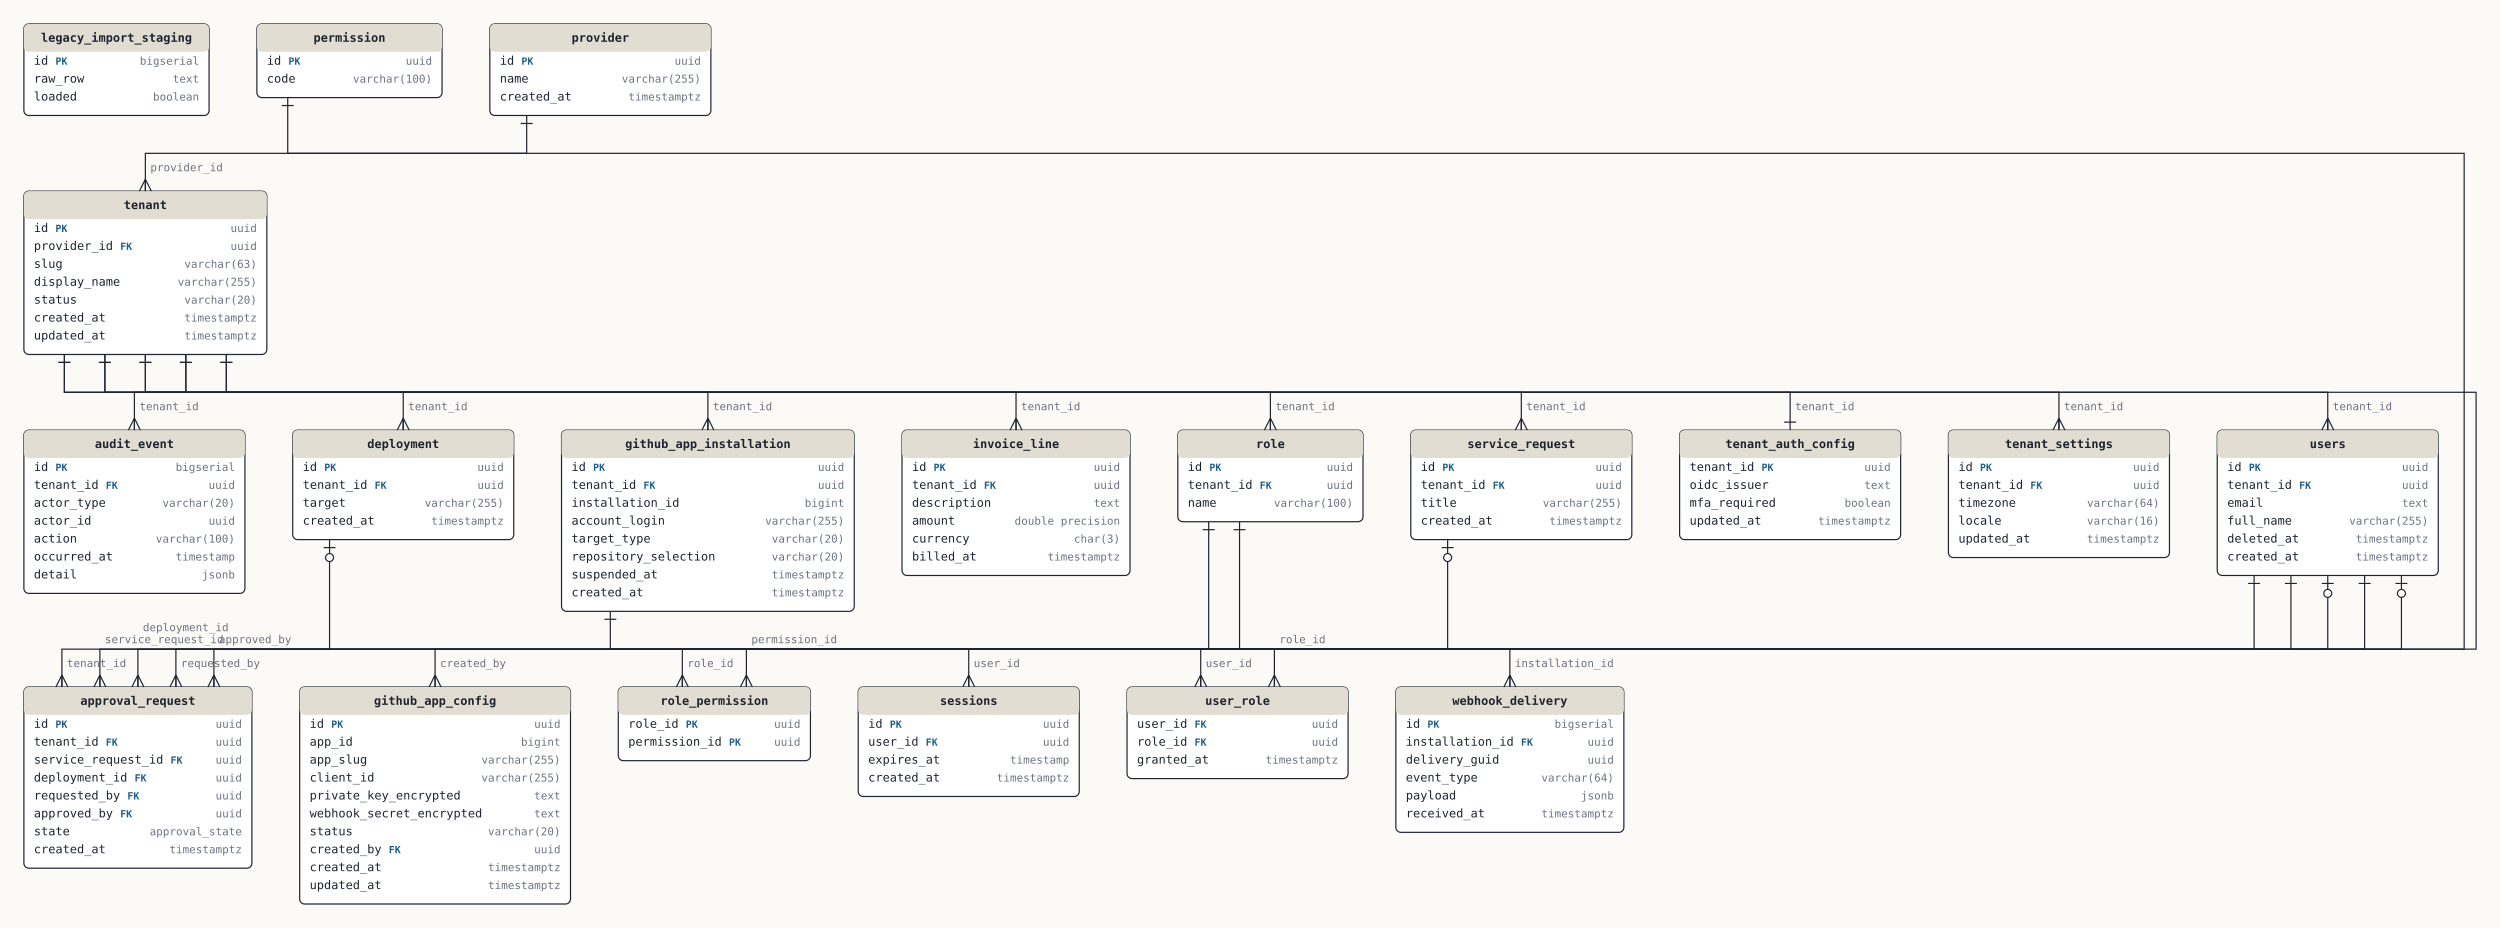
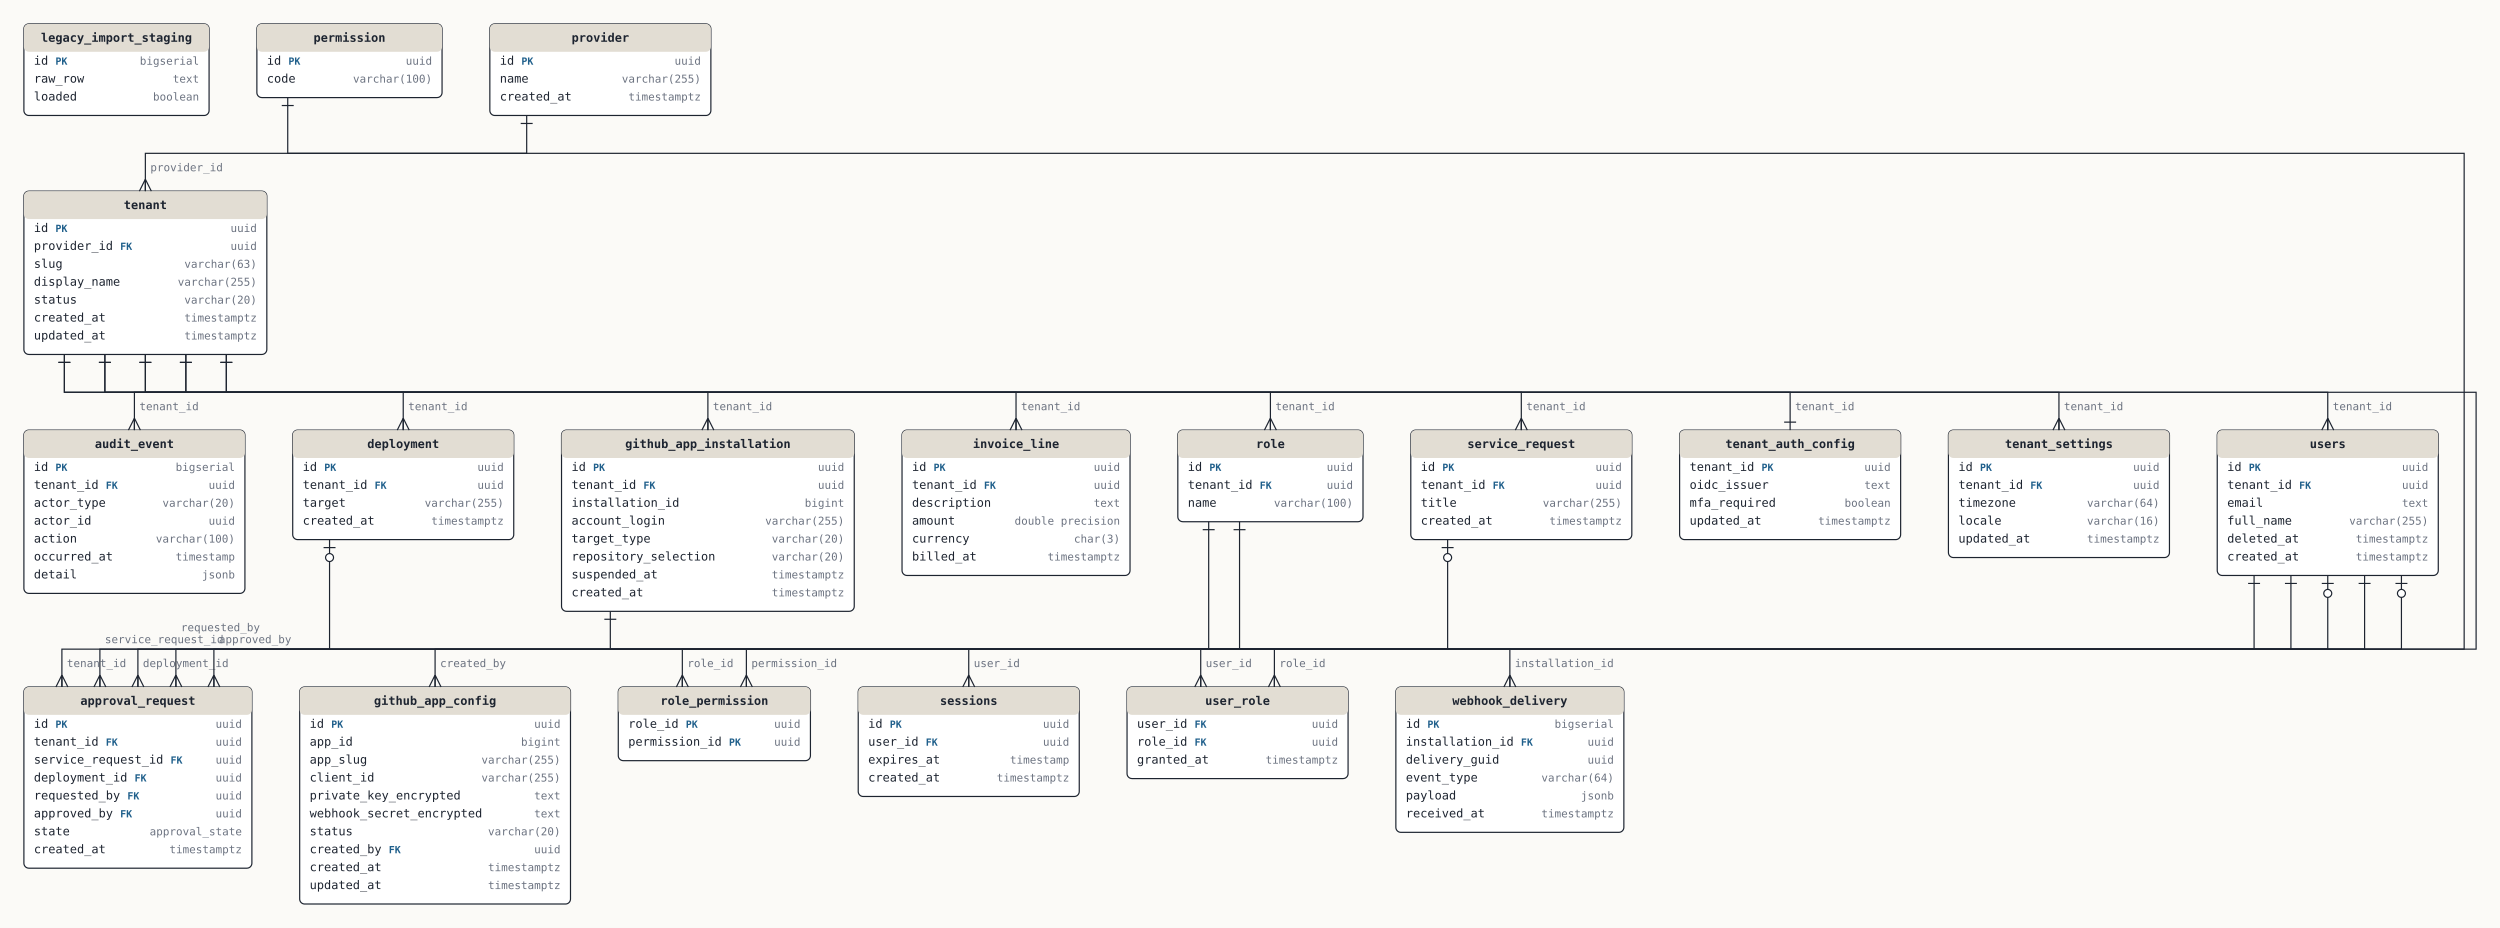
<svg xmlns="http://www.w3.org/2000/svg" class="erd" viewBox="0 0 2511 932" width="2511" height="932" role="img" aria-label="Entity-relationship diagram: provider, tenant, tenant_settings, tenant_auth_config, users, sessions, role, permission, role_permission, user_role, github_app_config, github_app_installation, webhook_delivery, service_request, deployment, approval_request, audit_event, invoice_line, legacy_import_staging">
  <style>svg{font:12px ui-monospace,SFMono-Regular,Menlo,Consolas,monospace}.bg{fill:#fbfaf7}.bx{fill:#ffffff;stroke:#1d2430;stroke-width:1.2}.hd{fill:#e2ddd3}.stub .bx{stroke:#6b7280;stroke-dasharray:4 3}.stub .hd{fill:none}.ttl{font-weight:700;fill:#1d2430}.col{fill:#1d2430}.typ,.lbl{fill:#6b7280;font-size:11px}.key{fill:#1f5f8b;font-weight:700;font-size:10px}.ln,.end path{fill:none;stroke:#1d2430;stroke-width:1.2}.end circle{fill:#ffffff;stroke:#1d2430;stroke-width:1.2}</style>
  <rect class="bg" width="2511" height="932" />
  <g class="tbl" id="erd-provider">
    <rect class="bx" x="492" y="24" width="222" height="92" rx="5" />
    <rect class="hd" x="492" y="24" width="222" height="28" rx="5" />
    <text class="ttl" x="603" y="42" text-anchor="middle">provider</text>
    <text class="col" x="502" y="65">id <tspan class="key">PK</tspan>
    </text>
    <text class="typ" x="704" y="65" text-anchor="end">uuid</text>
    <text class="col" x="502" y="83">name</text>
    <text class="typ" x="704" y="83" text-anchor="end">varchar(255)</text>
    <text class="col" x="502" y="101">created_at</text>
    <text class="typ" x="704" y="101" text-anchor="end">timestamptz</text>
  </g>
  <g class="tbl" id="erd-tenant">
    <rect class="bx" x="24" y="192" width="244" height="164" rx="5" />
    <rect class="hd" x="24" y="192" width="244" height="28" rx="5" />
    <text class="ttl" x="146" y="210" text-anchor="middle">tenant</text>
    <text class="col" x="34" y="233">id <tspan class="key">PK</tspan>
    </text>
    <text class="typ" x="258" y="233" text-anchor="end">uuid</text>
    <text class="col" x="34" y="251">provider_id <tspan class="key">FK</tspan>
    </text>
    <text class="typ" x="258" y="251" text-anchor="end">uuid</text>
    <text class="col" x="34" y="269">slug</text>
    <text class="typ" x="258" y="269" text-anchor="end">varchar(63)</text>
    <text class="col" x="34" y="287">display_name</text>
    <text class="typ" x="258" y="287" text-anchor="end">varchar(255)</text>
    <text class="col" x="34" y="305">status</text>
    <text class="typ" x="258" y="305" text-anchor="end">varchar(20)</text>
    <text class="col" x="34" y="323">created_at</text>
    <text class="typ" x="258" y="323" text-anchor="end">timestamptz</text>
    <text class="col" x="34" y="341">updated_at</text>
    <text class="typ" x="258" y="341" text-anchor="end">timestamptz</text>
  </g>
  <g class="tbl" id="erd-tenant_settings">
    <rect class="bx" x="1957" y="432" width="222" height="128" rx="5" />
    <rect class="hd" x="1957" y="432" width="222" height="28" rx="5" />
    <text class="ttl" x="2068" y="450" text-anchor="middle">tenant_settings</text>
    <text class="col" x="1967" y="473">id <tspan class="key">PK</tspan>
    </text>
    <text class="typ" x="2169" y="473" text-anchor="end">uuid</text>
    <text class="col" x="1967" y="491">tenant_id <tspan class="key">FK</tspan>
    </text>
    <text class="typ" x="2169" y="491" text-anchor="end">uuid</text>
    <text class="col" x="1967" y="509">timezone</text>
    <text class="typ" x="2169" y="509" text-anchor="end">varchar(64)</text>
    <text class="col" x="1967" y="527">locale</text>
    <text class="typ" x="2169" y="527" text-anchor="end">varchar(16)</text>
    <text class="col" x="1967" y="545">updated_at</text>
    <text class="typ" x="2169" y="545" text-anchor="end">timestamptz</text>
  </g>
  <g class="tbl" id="erd-tenant_auth_config">
    <rect class="bx" x="1687" y="432" width="222" height="110" rx="5" />
    <rect class="hd" x="1687" y="432" width="222" height="28" rx="5" />
    <text class="ttl" x="1798" y="450" text-anchor="middle">tenant_auth_config</text>
    <text class="col" x="1697" y="473">tenant_id <tspan class="key">PK</tspan>
    </text>
    <text class="typ" x="1899" y="473" text-anchor="end">uuid</text>
    <text class="col" x="1697" y="491">oidc_issuer</text>
    <text class="typ" x="1899" y="491" text-anchor="end">text</text>
    <text class="col" x="1697" y="509">mfa_required</text>
    <text class="typ" x="1899" y="509" text-anchor="end">boolean</text>
    <text class="col" x="1697" y="527">updated_at</text>
    <text class="typ" x="1899" y="527" text-anchor="end">timestamptz</text>
  </g>
  <g class="tbl" id="erd-users">
    <rect class="bx" x="2227" y="432" width="222" height="146" rx="5" />
    <rect class="hd" x="2227" y="432" width="222" height="28" rx="5" />
    <text class="ttl" x="2338" y="450" text-anchor="middle">users</text>
    <text class="col" x="2237" y="473">id <tspan class="key">PK</tspan>
    </text>
    <text class="typ" x="2439" y="473" text-anchor="end">uuid</text>
    <text class="col" x="2237" y="491">tenant_id <tspan class="key">FK</tspan>
    </text>
    <text class="typ" x="2439" y="491" text-anchor="end">uuid</text>
    <text class="col" x="2237" y="509">email</text>
    <text class="typ" x="2439" y="509" text-anchor="end">text</text>
    <text class="col" x="2237" y="527">full_name</text>
    <text class="typ" x="2439" y="527" text-anchor="end">varchar(255)</text>
    <text class="col" x="2237" y="545">deleted_at</text>
    <text class="typ" x="2439" y="545" text-anchor="end">timestamptz</text>
    <text class="col" x="2237" y="563">created_at</text>
    <text class="typ" x="2439" y="563" text-anchor="end">timestamptz</text>
  </g>
  <g class="tbl" id="erd-sessions">
    <rect class="bx" x="862" y="690" width="222" height="110" rx="5" />
    <rect class="hd" x="862" y="690" width="222" height="28" rx="5" />
    <text class="ttl" x="973" y="708" text-anchor="middle">sessions</text>
    <text class="col" x="872" y="731">id <tspan class="key">PK</tspan>
    </text>
    <text class="typ" x="1074" y="731" text-anchor="end">uuid</text>
    <text class="col" x="872" y="749">user_id <tspan class="key">FK</tspan>
    </text>
    <text class="typ" x="1074" y="749" text-anchor="end">uuid</text>
    <text class="col" x="872" y="767">expires_at</text>
    <text class="typ" x="1074" y="767" text-anchor="end">timestamp</text>
    <text class="col" x="872" y="785">created_at</text>
    <text class="typ" x="1074" y="785" text-anchor="end">timestamptz</text>
  </g>
  <g class="tbl" id="erd-role">
    <rect class="bx" x="1183" y="432" width="186" height="92" rx="5" />
    <rect class="hd" x="1183" y="432" width="186" height="28" rx="5" />
    <text class="ttl" x="1276" y="450" text-anchor="middle">role</text>
    <text class="col" x="1193" y="473">id <tspan class="key">PK</tspan>
    </text>
    <text class="typ" x="1359" y="473" text-anchor="end">uuid</text>
    <text class="col" x="1193" y="491">tenant_id <tspan class="key">FK</tspan>
    </text>
    <text class="typ" x="1359" y="491" text-anchor="end">uuid</text>
    <text class="col" x="1193" y="509">name</text>
    <text class="typ" x="1359" y="509" text-anchor="end">varchar(100)</text>
  </g>
  <g class="tbl" id="erd-permission">
    <rect class="bx" x="258" y="24" width="186" height="74" rx="5" />
    <rect class="hd" x="258" y="24" width="186" height="28" rx="5" />
    <text class="ttl" x="351" y="42" text-anchor="middle">permission</text>
    <text class="col" x="268" y="65">id <tspan class="key">PK</tspan>
    </text>
    <text class="typ" x="434" y="65" text-anchor="end">uuid</text>
    <text class="col" x="268" y="83">code</text>
    <text class="typ" x="434" y="83" text-anchor="end">varchar(100)</text>
  </g>
  <g class="tbl" id="erd-role_permission">
    <rect class="bx" x="621" y="690" width="193" height="74" rx="5" />
    <rect class="hd" x="621" y="690" width="193" height="28" rx="5" />
    <text class="ttl" x="717.5" y="708" text-anchor="middle">role_permission</text>
    <text class="col" x="631" y="731">role_id <tspan class="key">PK</tspan>
    </text>
    <text class="typ" x="804" y="731" text-anchor="end">uuid</text>
    <text class="col" x="631" y="749">permission_id <tspan class="key">PK</tspan>
    </text>
    <text class="typ" x="804" y="749" text-anchor="end">uuid</text>
  </g>
  <g class="tbl" id="erd-user_role">
    <rect class="bx" x="1132" y="690" width="222" height="92" rx="5" />
    <rect class="hd" x="1132" y="690" width="222" height="28" rx="5" />
    <text class="ttl" x="1243" y="708" text-anchor="middle">user_role</text>
    <text class="col" x="1142" y="731">user_id <tspan class="key">FK</tspan>
    </text>
    <text class="typ" x="1344" y="731" text-anchor="end">uuid</text>
    <text class="col" x="1142" y="749">role_id <tspan class="key">FK</tspan>
    </text>
    <text class="typ" x="1344" y="749" text-anchor="end">uuid</text>
    <text class="col" x="1142" y="767">granted_at</text>
    <text class="typ" x="1344" y="767" text-anchor="end">timestamptz</text>
  </g>
  <g class="tbl" id="erd-github_app_config">
    <rect class="bx" x="301" y="690" width="272" height="218" rx="5" />
    <rect class="hd" x="301" y="690" width="272" height="28" rx="5" />
    <text class="ttl" x="437" y="708" text-anchor="middle">github_app_config</text>
    <text class="col" x="311" y="731">id <tspan class="key">PK</tspan>
    </text>
    <text class="typ" x="563" y="731" text-anchor="end">uuid</text>
    <text class="col" x="311" y="749">app_id</text>
    <text class="typ" x="563" y="749" text-anchor="end">bigint</text>
    <text class="col" x="311" y="767">app_slug</text>
    <text class="typ" x="563" y="767" text-anchor="end">varchar(255)</text>
    <text class="col" x="311" y="785">client_id</text>
    <text class="typ" x="563" y="785" text-anchor="end">varchar(255)</text>
    <text class="col" x="311" y="803">private_key_encrypted</text>
    <text class="typ" x="563" y="803" text-anchor="end">text</text>
    <text class="col" x="311" y="821">webhook_secret_encrypted</text>
    <text class="typ" x="563" y="821" text-anchor="end">text</text>
    <text class="col" x="311" y="839">status</text>
    <text class="typ" x="563" y="839" text-anchor="end">varchar(20)</text>
    <text class="col" x="311" y="857">created_by <tspan class="key">FK</tspan>
    </text>
    <text class="typ" x="563" y="857" text-anchor="end">uuid</text>
    <text class="col" x="311" y="875">created_at</text>
    <text class="typ" x="563" y="875" text-anchor="end">timestamptz</text>
    <text class="col" x="311" y="893">updated_at</text>
    <text class="typ" x="563" y="893" text-anchor="end">timestamptz</text>
  </g>
  <g class="tbl" id="erd-github_app_installation">
    <rect class="bx" x="564" y="432" width="294" height="182" rx="5" />
    <rect class="hd" x="564" y="432" width="294" height="28" rx="5" />
    <text class="ttl" x="711" y="450" text-anchor="middle">github_app_installation</text>
    <text class="col" x="574" y="473">id <tspan class="key">PK</tspan>
    </text>
    <text class="typ" x="848" y="473" text-anchor="end">uuid</text>
    <text class="col" x="574" y="491">tenant_id <tspan class="key">FK</tspan>
    </text>
    <text class="typ" x="848" y="491" text-anchor="end">uuid</text>
    <text class="col" x="574" y="509">installation_id</text>
    <text class="typ" x="848" y="509" text-anchor="end">bigint</text>
    <text class="col" x="574" y="527">account_login</text>
    <text class="typ" x="848" y="527" text-anchor="end">varchar(255)</text>
    <text class="col" x="574" y="545">target_type</text>
    <text class="typ" x="848" y="545" text-anchor="end">varchar(20)</text>
    <text class="col" x="574" y="563">repository_selection</text>
    <text class="typ" x="848" y="563" text-anchor="end">varchar(20)</text>
    <text class="col" x="574" y="581">suspended_at</text>
    <text class="typ" x="848" y="581" text-anchor="end">timestamptz</text>
    <text class="col" x="574" y="599">created_at</text>
    <text class="typ" x="848" y="599" text-anchor="end">timestamptz</text>
  </g>
  <g class="tbl" id="erd-webhook_delivery">
    <rect class="bx" x="1402" y="690" width="229" height="146" rx="5" />
    <rect class="hd" x="1402" y="690" width="229" height="28" rx="5" />
    <text class="ttl" x="1516.5" y="708" text-anchor="middle">webhook_delivery</text>
    <text class="col" x="1412" y="731">id <tspan class="key">PK</tspan>
    </text>
    <text class="typ" x="1621" y="731" text-anchor="end">bigserial</text>
    <text class="col" x="1412" y="749">installation_id <tspan class="key">FK</tspan>
    </text>
    <text class="typ" x="1621" y="749" text-anchor="end">uuid</text>
    <text class="col" x="1412" y="767">delivery_guid</text>
    <text class="typ" x="1621" y="767" text-anchor="end">uuid</text>
    <text class="col" x="1412" y="785">event_type</text>
    <text class="typ" x="1621" y="785" text-anchor="end">varchar(64)</text>
    <text class="col" x="1412" y="803">payload</text>
    <text class="typ" x="1621" y="803" text-anchor="end">jsonb</text>
    <text class="col" x="1412" y="821">received_at</text>
    <text class="typ" x="1621" y="821" text-anchor="end">timestamptz</text>
  </g>
  <g class="tbl" id="erd-service_request">
    <rect class="bx" x="1417" y="432" width="222" height="110" rx="5" />
    <rect class="hd" x="1417" y="432" width="222" height="28" rx="5" />
    <text class="ttl" x="1528" y="450" text-anchor="middle">service_request</text>
    <text class="col" x="1427" y="473">id <tspan class="key">PK</tspan>
    </text>
    <text class="typ" x="1629" y="473" text-anchor="end">uuid</text>
    <text class="col" x="1427" y="491">tenant_id <tspan class="key">FK</tspan>
    </text>
    <text class="typ" x="1629" y="491" text-anchor="end">uuid</text>
    <text class="col" x="1427" y="509">title</text>
    <text class="typ" x="1629" y="509" text-anchor="end">varchar(255)</text>
    <text class="col" x="1427" y="527">created_at</text>
    <text class="typ" x="1629" y="527" text-anchor="end">timestamptz</text>
  </g>
  <g class="tbl" id="erd-deployment">
    <rect class="bx" x="294" y="432" width="222" height="110" rx="5" />
    <rect class="hd" x="294" y="432" width="222" height="28" rx="5" />
    <text class="ttl" x="405" y="450" text-anchor="middle">deployment</text>
    <text class="col" x="304" y="473">id <tspan class="key">PK</tspan>
    </text>
    <text class="typ" x="506" y="473" text-anchor="end">uuid</text>
    <text class="col" x="304" y="491">tenant_id <tspan class="key">FK</tspan>
    </text>
    <text class="typ" x="506" y="491" text-anchor="end">uuid</text>
    <text class="col" x="304" y="509">target</text>
    <text class="typ" x="506" y="509" text-anchor="end">varchar(255)</text>
    <text class="col" x="304" y="527">created_at</text>
    <text class="typ" x="506" y="527" text-anchor="end">timestamptz</text>
  </g>
  <g class="tbl" id="erd-approval_request">
    <rect class="bx" x="24" y="690" width="229" height="182" rx="5" />
    <rect class="hd" x="24" y="690" width="229" height="28" rx="5" />
    <text class="ttl" x="138.5" y="708" text-anchor="middle">approval_request</text>
    <text class="col" x="34" y="731">id <tspan class="key">PK</tspan>
    </text>
    <text class="typ" x="243" y="731" text-anchor="end">uuid</text>
    <text class="col" x="34" y="749">tenant_id <tspan class="key">FK</tspan>
    </text>
    <text class="typ" x="243" y="749" text-anchor="end">uuid</text>
    <text class="col" x="34" y="767">service_request_id <tspan class="key">FK</tspan>
    </text>
    <text class="typ" x="243" y="767" text-anchor="end">uuid</text>
    <text class="col" x="34" y="785">deployment_id <tspan class="key">FK</tspan>
    </text>
    <text class="typ" x="243" y="785" text-anchor="end">uuid</text>
    <text class="col" x="34" y="803">requested_by <tspan class="key">FK</tspan>
    </text>
    <text class="typ" x="243" y="803" text-anchor="end">uuid</text>
    <text class="col" x="34" y="821">approved_by <tspan class="key">FK</tspan>
    </text>
    <text class="typ" x="243" y="821" text-anchor="end">uuid</text>
    <text class="col" x="34" y="839">state</text>
    <text class="typ" x="243" y="839" text-anchor="end">approval_state</text>
    <text class="col" x="34" y="857">created_at</text>
    <text class="typ" x="243" y="857" text-anchor="end">timestamptz</text>
  </g>
  <g class="tbl" id="erd-audit_event">
    <rect class="bx" x="24" y="432" width="222" height="164" rx="5" />
    <rect class="hd" x="24" y="432" width="222" height="28" rx="5" />
    <text class="ttl" x="135" y="450" text-anchor="middle">audit_event</text>
    <text class="col" x="34" y="473">id <tspan class="key">PK</tspan>
    </text>
    <text class="typ" x="236" y="473" text-anchor="end">bigserial</text>
    <text class="col" x="34" y="491">tenant_id <tspan class="key">FK</tspan>
    </text>
    <text class="typ" x="236" y="491" text-anchor="end">uuid</text>
    <text class="col" x="34" y="509">actor_type</text>
    <text class="typ" x="236" y="509" text-anchor="end">varchar(20)</text>
    <text class="col" x="34" y="527">actor_id</text>
    <text class="typ" x="236" y="527" text-anchor="end">uuid</text>
    <text class="col" x="34" y="545">action</text>
    <text class="typ" x="236" y="545" text-anchor="end">varchar(100)</text>
    <text class="col" x="34" y="563">occurred_at</text>
    <text class="typ" x="236" y="563" text-anchor="end">timestamp</text>
    <text class="col" x="34" y="581">detail</text>
    <text class="typ" x="236" y="581" text-anchor="end">jsonb</text>
  </g>
  <g class="tbl" id="erd-invoice_line">
    <rect class="bx" x="906" y="432" width="229" height="146" rx="5" />
    <rect class="hd" x="906" y="432" width="229" height="28" rx="5" />
    <text class="ttl" x="1020.5" y="450" text-anchor="middle">invoice_line</text>
    <text class="col" x="916" y="473">id <tspan class="key">PK</tspan>
    </text>
    <text class="typ" x="1125" y="473" text-anchor="end">uuid</text>
    <text class="col" x="916" y="491">tenant_id <tspan class="key">FK</tspan>
    </text>
    <text class="typ" x="1125" y="491" text-anchor="end">uuid</text>
    <text class="col" x="916" y="509">description</text>
    <text class="typ" x="1125" y="509" text-anchor="end">text</text>
    <text class="col" x="916" y="527">amount</text>
    <text class="typ" x="1125" y="527" text-anchor="end">double precision</text>
    <text class="col" x="916" y="545">currency</text>
    <text class="typ" x="1125" y="545" text-anchor="end">char(3)</text>
    <text class="col" x="916" y="563">billed_at</text>
    <text class="typ" x="1125" y="563" text-anchor="end">timestamptz</text>
  </g>
  <g class="tbl" id="erd-legacy_import_staging">
    <rect class="bx" x="24" y="24" width="186" height="92" rx="5" />
    <rect class="hd" x="24" y="24" width="186" height="28" rx="5" />
    <text class="ttl" x="117" y="42" text-anchor="middle">legacy_import_staging</text>
    <text class="col" x="34" y="65">id <tspan class="key">PK</tspan>
    </text>
    <text class="typ" x="200" y="65" text-anchor="end">bigserial</text>
    <text class="col" x="34" y="83">raw_row</text>
    <text class="typ" x="200" y="83" text-anchor="end">text</text>
    <text class="col" x="34" y="101">loaded</text>
    <text class="typ" x="200" y="101" text-anchor="end">boolean</text>
  </g>
  <g class="edge" data-fk="tenant.provider_id" data-ends="one many">
    <path class="ln" d="M146,192 V154 H529 V116" />
    <g class="end c-many" transform="translate(146,192) rotate(-90)">
      <path d="M0,-6 L12,0 M0,0 L12,0 M0,6 L12,0" />
    </g>
    <g class="end p-one" transform="translate(529,116) rotate(90)">
      <path d="M8,-6 L8,6" />
    </g>
    <text class="lbl" x="151" y="172">provider_id</text>
  </g>
  <g class="edge" data-fk="tenant_settings.tenant_id" data-ends="one many">
    <path class="ln" d="M2068,432 V394 H64.667 V356" />
    <g class="end c-many" transform="translate(2068,432) rotate(-90)">
      <path d="M0,-6 L12,0 M0,0 L12,0 M0,6 L12,0" />
    </g>
    <g class="end p-one" transform="translate(64.66667,356) rotate(90)">
      <path d="M8,-6 L8,6" />
    </g>
    <text class="lbl" x="2073" y="412">tenant_id</text>
  </g>
  <g class="edge" data-fk="tenant_auth_config.tenant_id" data-ends="one one">
    <path class="ln" d="M1798,432 V394 H105.333 V356" />
    <g class="end c-one" transform="translate(1798,432) rotate(-90)">
      <path d="M8,-6 L8,6" />
    </g>
    <g class="end p-one" transform="translate(105.3333,356) rotate(90)">
      <path d="M8,-6 L8,6" />
    </g>
    <text class="lbl" x="1803" y="412">tenant_id</text>
  </g>
  <g class="edge" data-fk="users.tenant_id" data-ends="one many">
    <path class="ln" d="M2338,432 V394 H146 V356" />
    <g class="end c-many" transform="translate(2338,432) rotate(-90)">
      <path d="M0,-6 L12,0 M0,0 L12,0 M0,6 L12,0" />
    </g>
    <g class="end p-one" transform="translate(146,356) rotate(90)">
      <path d="M8,-6 L8,6" />
    </g>
    <text class="lbl" x="2343" y="412">tenant_id</text>
  </g>
  <g class="edge" data-fk="sessions.user_id" data-ends="one many">
    <path class="ln" d="M973,690 V652 H2264 V578" />
    <g class="end c-many" transform="translate(973,690) rotate(-90)">
      <path d="M0,-6 L12,0 M0,0 L12,0 M0,6 L12,0" />
    </g>
    <g class="end p-one" transform="translate(2264,578) rotate(90)">
      <path d="M8,-6 L8,6" />
    </g>
    <text class="lbl" x="978" y="670">user_id</text>
  </g>
  <g class="edge" data-fk="role.tenant_id" data-ends="one many">
    <path class="ln" d="M1276,432 V394 H186.667 V356" />
    <g class="end c-many" transform="translate(1276,432) rotate(-90)">
      <path d="M0,-6 L12,0 M0,0 L12,0 M0,6 L12,0" />
    </g>
    <g class="end p-one" transform="translate(186.6667,356) rotate(90)">
      <path d="M8,-6 L8,6" />
    </g>
    <text class="lbl" x="1281" y="412">tenant_id</text>
  </g>
  <g class="edge" data-fk="role_permission.role_id" data-ends="one many">
    <path class="ln" d="M685.333,690 V652 H1214 V524" />
    <g class="end c-many" transform="translate(685.3333,690) rotate(-90)">
      <path d="M0,-6 L12,0 M0,0 L12,0 M0,6 L12,0" />
    </g>
    <g class="end p-one" transform="translate(1214,524) rotate(90)">
      <path d="M8,-6 L8,6" />
    </g>
    <text class="lbl" x="690.333" y="670">role_id</text>
  </g>
  <g class="edge" data-fk="role_permission.permission_id" data-ends="one many">
    <path class="ln" d="M749.667,690 V652 H2475 V154 H289 V98" />
    <g class="end c-many" transform="translate(749.6667,690) rotate(-90)">
      <path d="M0,-6 L12,0 M0,0 L12,0 M0,6 L12,0" />
    </g>
    <g class="end p-one" transform="translate(289,98) rotate(90)">
      <path d="M8,-6 L8,6" />
    </g>
-     <text class="lbl" x="754.667" y="646">permission_id</text>
+     <text class="lbl" x="754.667" y="670">permission_id</text>
  </g>
  <g class="edge" data-fk="user_role.user_id" data-ends="one many">
    <path class="ln" d="M1206,690 V652 H2301 V578" />
    <g class="end c-many" transform="translate(1206,690) rotate(-90)">
      <path d="M0,-6 L12,0 M0,0 L12,0 M0,6 L12,0" />
    </g>
    <g class="end p-one" transform="translate(2301,578) rotate(90)">
      <path d="M8,-6 L8,6" />
    </g>
    <text class="lbl" x="1211" y="670">user_id</text>
  </g>
  <g class="edge" data-fk="user_role.role_id" data-ends="one many">
    <path class="ln" d="M1280,690 V652 H1245 V524" />
    <g class="end c-many" transform="translate(1280,690) rotate(-90)">
      <path d="M0,-6 L12,0 M0,0 L12,0 M0,6 L12,0" />
    </g>
    <g class="end p-one" transform="translate(1245,524) rotate(90)">
      <path d="M8,-6 L8,6" />
    </g>
-     <text class="lbl" x="1285" y="646">role_id</text>
+     <text class="lbl" x="1285" y="670">role_id</text>
  </g>
  <g class="edge" data-fk="github_app_config.created_by" data-ends="zero-one many">
    <path class="ln" d="M437,690 V652 H2338 V578" />
    <g class="end c-many" transform="translate(437,690) rotate(-90)">
      <path d="M0,-6 L12,0 M0,0 L12,0 M0,6 L12,0" />
    </g>
    <g class="end p-zero-one" transform="translate(2338,578) rotate(90)">
      <path d="M8,-6 L8,6" />
      <circle cx="18" cy="0" r="4" />
    </g>
    <text class="lbl" x="442" y="670">created_by</text>
  </g>
  <g class="edge" data-fk="github_app_installation.tenant_id" data-ends="one many">
    <path class="ln" d="M711,432 V394 H227.333 V356" />
    <g class="end c-many" transform="translate(711,432) rotate(-90)">
      <path d="M0,-6 L12,0 M0,0 L12,0 M0,6 L12,0" />
    </g>
    <g class="end p-one" transform="translate(227.3333,356) rotate(90)">
      <path d="M8,-6 L8,6" />
    </g>
    <text class="lbl" x="716" y="412">tenant_id</text>
  </g>
  <g class="edge" data-fk="webhook_delivery.installation_id" data-ends="one many">
    <path class="ln" d="M1516.5,690 V652 H613 V614" />
    <g class="end c-many" transform="translate(1516.5,690) rotate(-90)">
      <path d="M0,-6 L12,0 M0,0 L12,0 M0,6 L12,0" />
    </g>
    <g class="end p-one" transform="translate(613,614) rotate(90)">
      <path d="M8,-6 L8,6" />
    </g>
    <text class="lbl" x="1521.5" y="670">installation_id</text>
  </g>
  <g class="edge" data-fk="service_request.tenant_id" data-ends="one many">
    <path class="ln" d="M1528,432 V394 H64.667 V356" />
    <g class="end c-many" transform="translate(1528,432) rotate(-90)">
      <path d="M0,-6 L12,0 M0,0 L12,0 M0,6 L12,0" />
    </g>
    <g class="end p-one" transform="translate(64.66667,356) rotate(90)">
      <path d="M8,-6 L8,6" />
    </g>
    <text class="lbl" x="1533" y="412">tenant_id</text>
  </g>
  <g class="edge" data-fk="deployment.tenant_id" data-ends="one many">
    <path class="ln" d="M405,432 V394 H105.333 V356" />
    <g class="end c-many" transform="translate(405,432) rotate(-90)">
      <path d="M0,-6 L12,0 M0,0 L12,0 M0,6 L12,0" />
    </g>
    <g class="end p-one" transform="translate(105.3333,356) rotate(90)">
      <path d="M8,-6 L8,6" />
    </g>
    <text class="lbl" x="410" y="412">tenant_id</text>
  </g>
  <g class="edge" data-fk="approval_request.tenant_id" data-ends="one many">
    <path class="ln" d="M62.167,690 V652 H2487 V394 H146 V356" />
    <g class="end c-many" transform="translate(62.16667,690) rotate(-90)">
      <path d="M0,-6 L12,0 M0,0 L12,0 M0,6 L12,0" />
    </g>
    <g class="end p-one" transform="translate(146,356) rotate(90)">
      <path d="M8,-6 L8,6" />
    </g>
    <text class="lbl" x="67.167" y="670">tenant_id</text>
  </g>
  <g class="edge" data-fk="approval_request.service_request_id" data-ends="zero-one many">
    <path class="ln" d="M100.333,690 V652 H1454 V542" />
    <g class="end c-many" transform="translate(100.3333,690) rotate(-90)">
      <path d="M0,-6 L12,0 M0,0 L12,0 M0,6 L12,0" />
    </g>
    <g class="end p-zero-one" transform="translate(1454,542) rotate(90)">
      <path d="M8,-6 L8,6" />
      <circle cx="18" cy="0" r="4" />
    </g>
    <text class="lbl" x="105.333" y="646">service_request_id</text>
  </g>
  <g class="edge" data-fk="approval_request.deployment_id" data-ends="zero-one many">
    <path class="ln" d="M138.5,690 V652 H331 V542" />
    <g class="end c-many" transform="translate(138.5,690) rotate(-90)">
      <path d="M0,-6 L12,0 M0,0 L12,0 M0,6 L12,0" />
    </g>
    <g class="end p-zero-one" transform="translate(331,542) rotate(90)">
      <path d="M8,-6 L8,6" />
      <circle cx="18" cy="0" r="4" />
    </g>
-     <text class="lbl" x="143.5" y="634">deployment_id</text>
+     <text class="lbl" x="143.5" y="670">deployment_id</text>
  </g>
  <g class="edge" data-fk="approval_request.requested_by" data-ends="one many">
    <path class="ln" d="M176.667,690 V652 H2375 V578" />
    <g class="end c-many" transform="translate(176.6667,690) rotate(-90)">
      <path d="M0,-6 L12,0 M0,0 L12,0 M0,6 L12,0" />
    </g>
    <g class="end p-one" transform="translate(2375,578) rotate(90)">
      <path d="M8,-6 L8,6" />
    </g>
-     <text class="lbl" x="181.667" y="670">requested_by</text>
+     <text class="lbl" x="181.667" y="634">requested_by</text>
  </g>
  <g class="edge" data-fk="approval_request.approved_by" data-ends="zero-one many">
    <path class="ln" d="M214.833,690 V652 H2412 V578" />
    <g class="end c-many" transform="translate(214.8333,690) rotate(-90)">
      <path d="M0,-6 L12,0 M0,0 L12,0 M0,6 L12,0" />
    </g>
    <g class="end p-zero-one" transform="translate(2412,578) rotate(90)">
      <path d="M8,-6 L8,6" />
      <circle cx="18" cy="0" r="4" />
    </g>
    <text class="lbl" x="219.833" y="646">approved_by</text>
  </g>
  <g class="edge" data-fk="audit_event.tenant_id" data-ends="one many">
    <path class="ln" d="M135,432 V394 H186.667 V356" />
    <g class="end c-many" transform="translate(135,432) rotate(-90)">
      <path d="M0,-6 L12,0 M0,0 L12,0 M0,6 L12,0" />
    </g>
    <g class="end p-one" transform="translate(186.6667,356) rotate(90)">
      <path d="M8,-6 L8,6" />
    </g>
    <text class="lbl" x="140" y="412">tenant_id</text>
  </g>
  <g class="edge" data-fk="invoice_line.tenant_id" data-ends="one many">
    <path class="ln" d="M1020.5,432 V394 H227.333 V356" />
    <g class="end c-many" transform="translate(1020.5,432) rotate(-90)">
      <path d="M0,-6 L12,0 M0,0 L12,0 M0,6 L12,0" />
    </g>
    <g class="end p-one" transform="translate(227.3333,356) rotate(90)">
      <path d="M8,-6 L8,6" />
    </g>
    <text class="lbl" x="1025.5" y="412">tenant_id</text>
  </g>
</svg>
